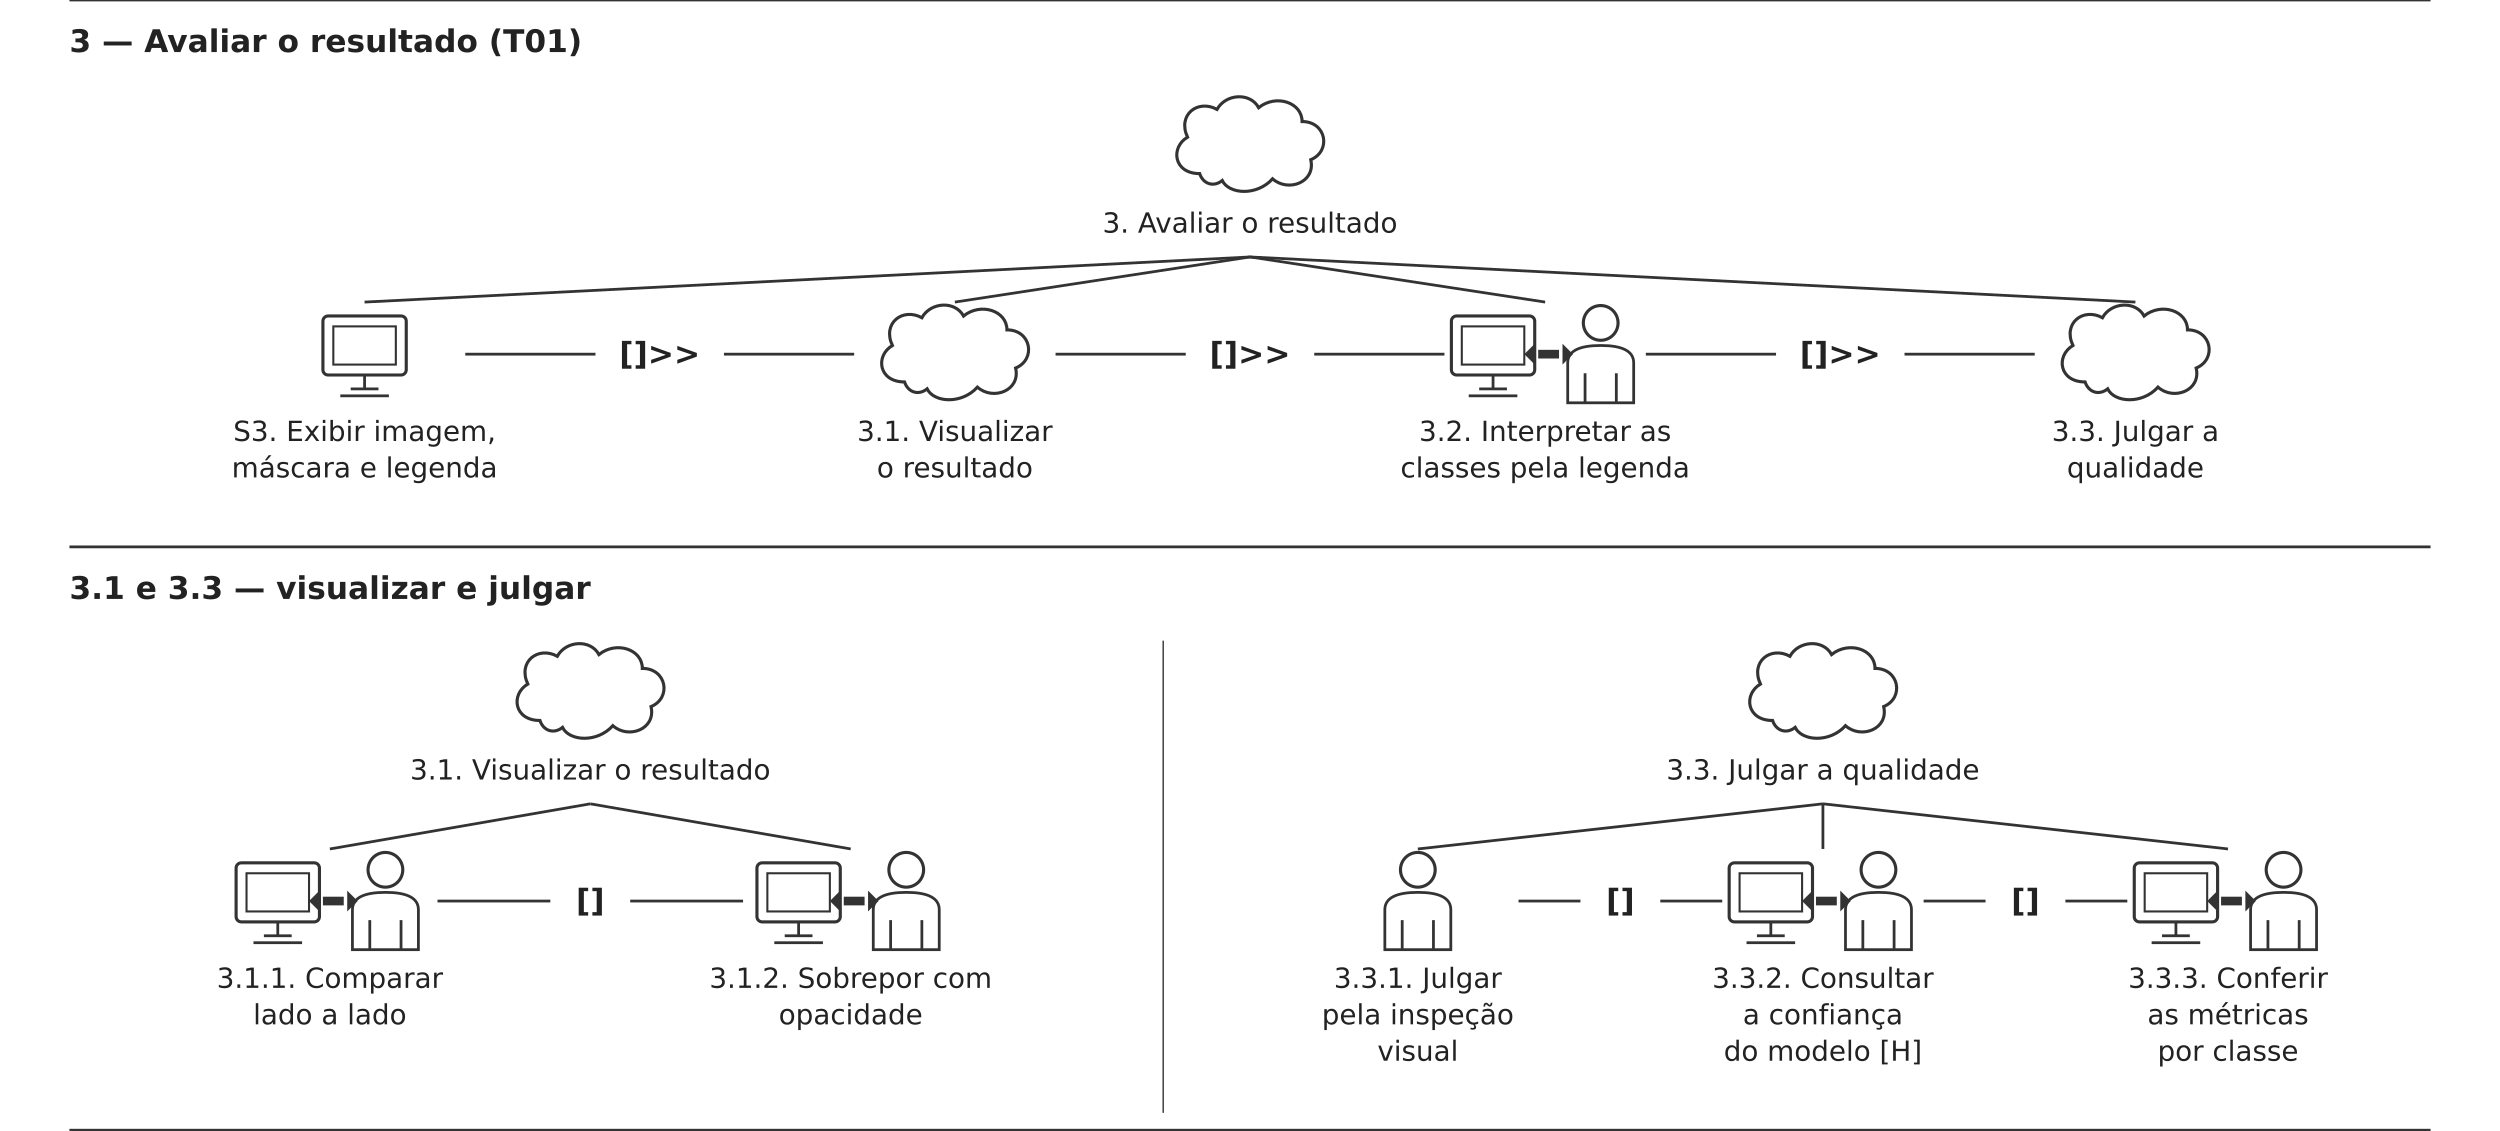
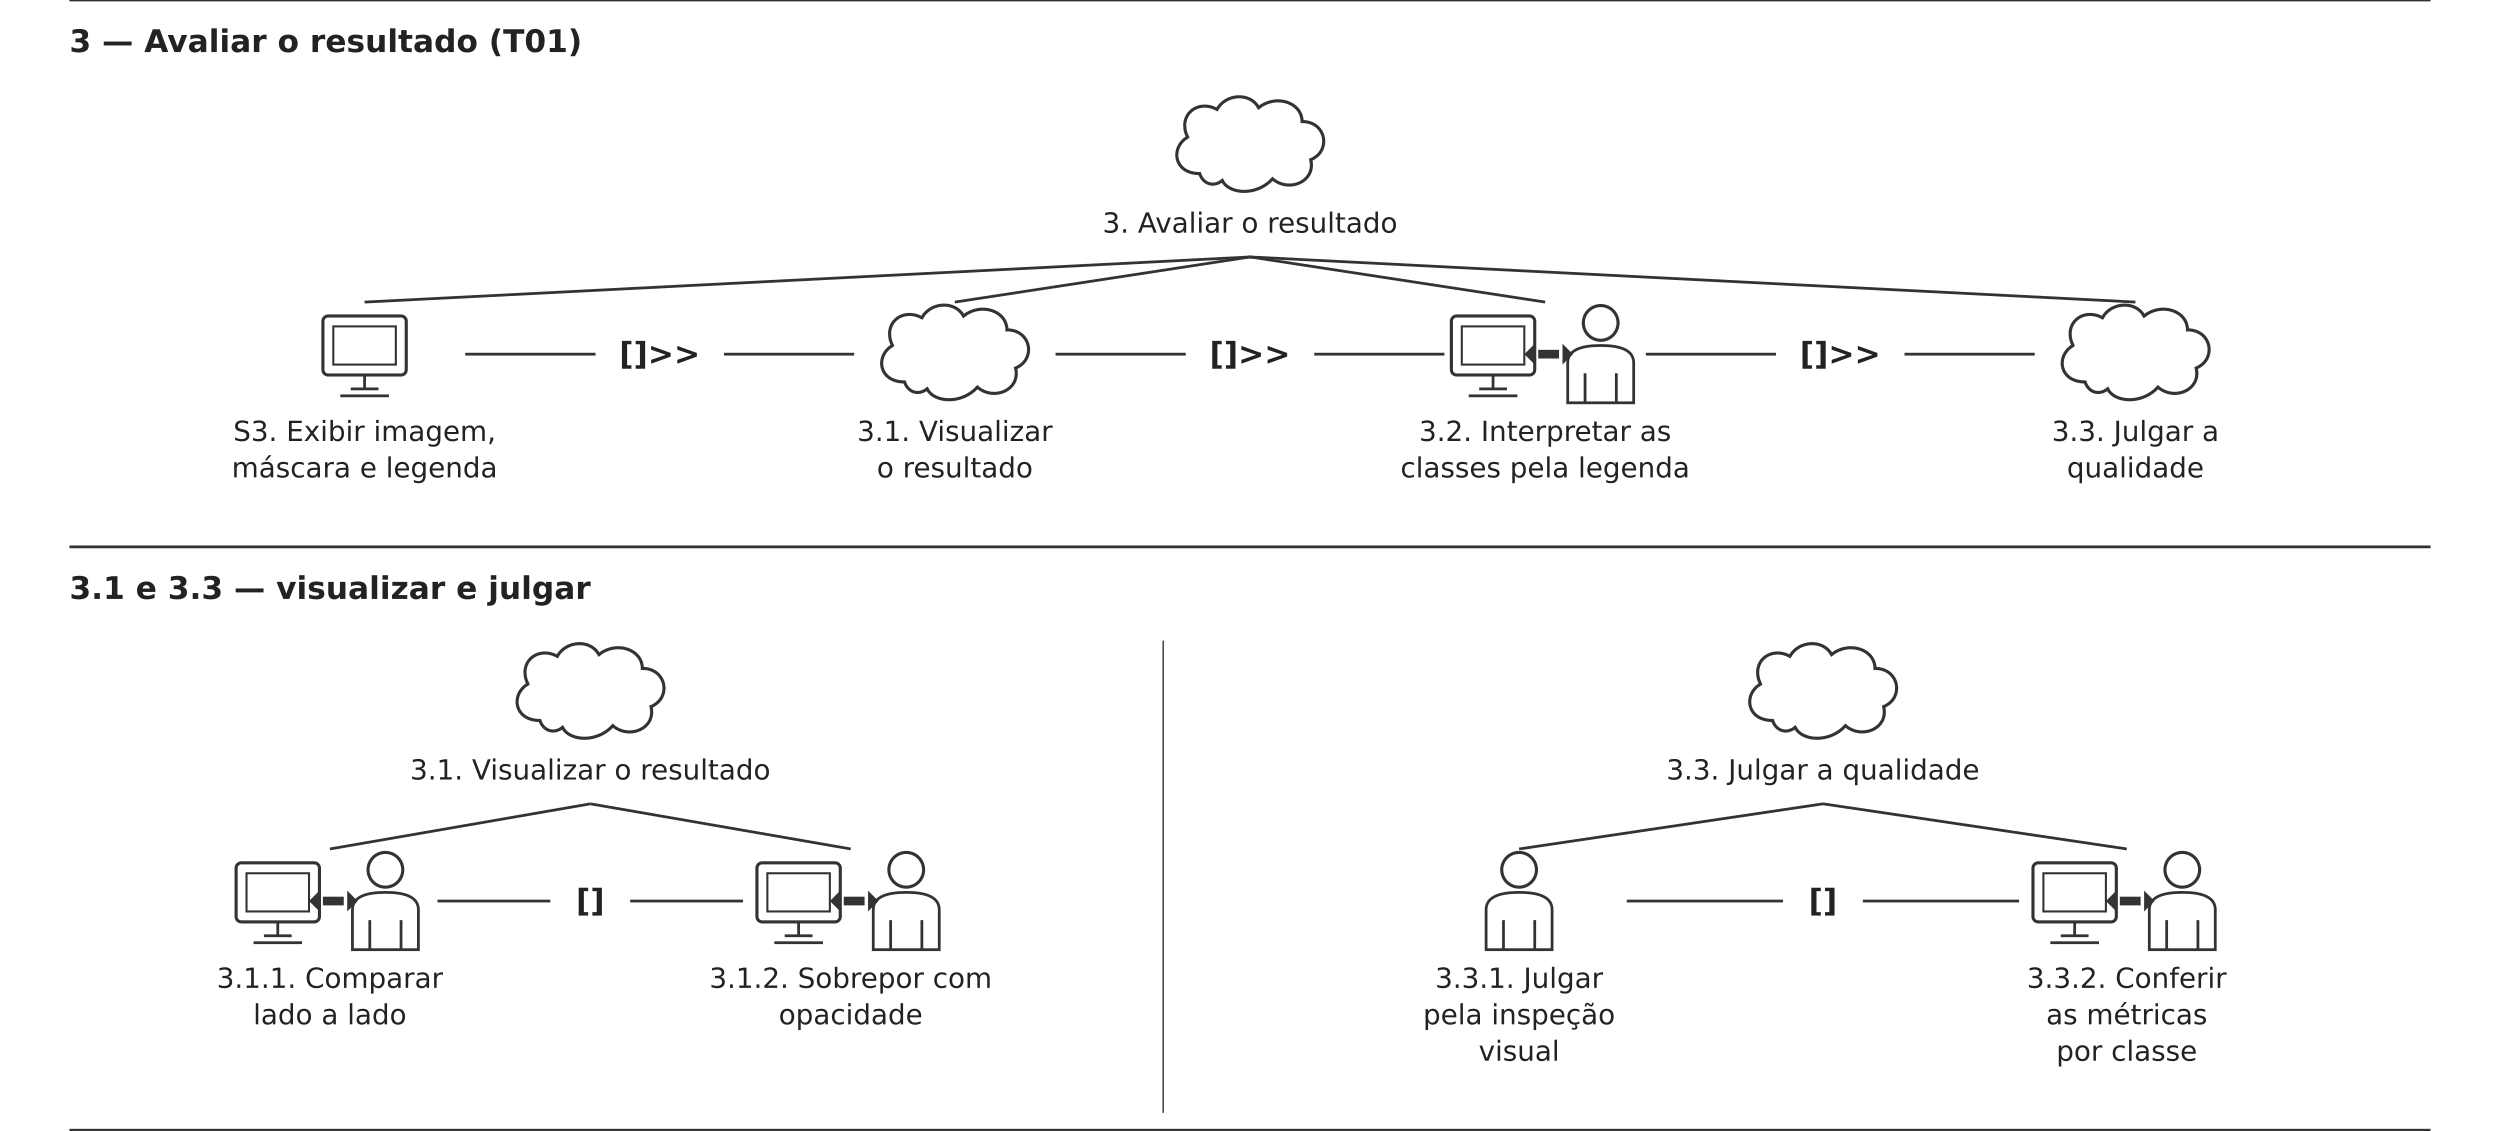
<svg xmlns="http://www.w3.org/2000/svg" width="1440" height="651" viewBox="0 2830 1440 651" role="img" aria-label="CTT T03 — detalhamento 3: avaliar o resultado (T01)">
  <defs>
    <marker id="arrow" viewBox="0 0 10 10" refX="8" refY="5" markerWidth="6" markerHeight="6" orient="auto">
      <path d="M0 0 L10 5 L0 10 Z" fill="#333" />
    </marker>
  </defs>
  <rect width="1440" height="4431" fill="white" />
  <g font-family="DejaVu Sans, Arial, sans-serif" fill="#222">
    <text x="40" y="40" text-anchor="start" font-size="25" font-weight="700">CTT — T03: Comparar o resultado de uma imagem entre configurações</text>
    <text x="40" y="73" text-anchor="start" font-size="16" font-weight="400">Tiago Fagundes dos Santos · 22.123.017-0 · P01, Rafael Pereira · C01 · Uso proposto [H]</text>
    <path d="M40 100 H1400" fill="none" stroke="#333" stroke-width="1.6" />
    <text x="40" y="130" text-anchor="start" font-size="18" font-weight="700">Motivação externa antes da sessão de uso [H]</text>
    <path transform="translate(674.0,154)" d="M17 46 C2 46 0 31 10 25 C4 12 16 3 27 9 C32 0 46 -1 51 8 C61 0 76 5 76 16 C90 16 93 33 81 38 C84 51 68 57 59 49 C50 59 34 58 30 50 C25 54 19 52 17 46 Z" fill="white" stroke="#333" stroke-width="1.8" />
    <text x="720.0" y="234" text-anchor="middle" font-size="16" font-weight="400">T03. Motivação e sessão de uso</text>
    <path d="M720.0 248 L460.0 274" fill="none" stroke="#333" stroke-width="1.6" />
    <path d="M720.0 248 L980.0 274" fill="none" stroke="#333" stroke-width="1.6" />
    <circle cx="460.0" cy="286" r="10" fill="white" stroke="#333" stroke-width="1.8" />
    <path d="M441.0 332 V309 Q441.0 299 460.0 299 Q479.0 299 479.0 309 V332 Z M451.0 315 V332 M469.0 315 V332" fill="none" stroke="#333" stroke-width="1.6" />
    <text x="460.0" y="354" text-anchor="middle" font-size="16" font-weight="400">M. Desconfiar de um resultado</text>
    <text x="460.0" y="375" text-anchor="middle" font-size="16" font-weight="400">e decidir comparar configurações</text>
    <path transform="translate(934.0,274)" d="M17 46 C2 46 0 31 10 25 C4 12 16 3 27 9 C32 0 46 -1 51 8 C61 0 76 5 76 16 C90 16 93 33 81 38 C84 51 68 57 59 49 C50 59 34 58 30 50 C25 54 19 52 17 46 Z" fill="white" stroke="#333" stroke-width="1.8" />
    <text x="980.0" y="354" text-anchor="middle" font-size="16" font-weight="400">R. Sessão de comparação</text>
    <path d="M522.0 304 H918.0" fill="none" stroke="#333" stroke-width="1.6" />
    <rect x="683.0" y="287" width="74" height="32" fill="white" />
    <text x="720.0" y="310" text-anchor="middle" font-size="18" font-weight="700">[]&gt;&gt;</text>
    <text x="40" y="411" text-anchor="start" font-size="14" font-weight="400">M é ação de Rafael fora da interface: no teste de campo, uma segmentação parece errada (ex.: a pista coberta por uma única cor, C01).</text>
    <text x="40" y="431" text-anchor="start" font-size="14" font-weight="400">M []&gt;&gt; R: a imagem e a dúvida passam para a sessão; R é detalhada nos painéis seguintes.</text>
    <path d="M40 469 H1400" fill="none" stroke="#333" stroke-width="1.6" />
    <text x="40" y="499" text-anchor="start" font-size="18" font-weight="700">R — sessão de comparação</text>
    <path transform="translate(674.0,523)" d="M17 46 C2 46 0 31 10 25 C4 12 16 3 27 9 C32 0 46 -1 51 8 C61 0 76 5 76 16 C90 16 93 33 81 38 C84 51 68 57 59 49 C50 59 34 58 30 50 C25 54 19 52 17 46 Z" fill="white" stroke="#333" stroke-width="1.8" />
    <text x="720.0" y="603" text-anchor="middle" font-size="16" font-weight="400">R. Sessão de comparação</text>
    <path d="M720.0 617 L320.0 643" fill="none" stroke="#333" stroke-width="1.6" />
    <path d="M720.0 617 L720.0 643" fill="none" stroke="#333" stroke-width="1.6" />
    <path d="M720.0 617 L1120.0 643" fill="none" stroke="#333" stroke-width="1.6" />
    <path transform="translate(274.0,643)" d="M17 46 C2 46 0 31 10 25 C4 12 16 3 27 9 C32 0 46 -1 51 8 C61 0 76 5 76 16 C90 16 93 33 81 38 C84 51 68 57 59 49 C50 59 34 58 30 50 C25 54 19 52 17 46 Z" fill="white" stroke="#333" stroke-width="1.8" />
    <text x="320.0" y="723" text-anchor="middle" font-size="16" font-weight="400">1. Preparar a</text>
    <text x="320.0" y="744" text-anchor="middle" font-size="16" font-weight="400">comparação</text>
    <path transform="translate(674.0,643)" d="M17 46 C2 46 0 31 10 25 C4 12 16 3 27 9 C32 0 46 -1 51 8 C61 0 76 5 76 16 C90 16 93 33 81 38 C84 51 68 57 59 49 C50 59 34 58 30 50 C25 54 19 52 17 46 Z" fill="white" stroke="#333" stroke-width="1.8" />
    <text x="720.0" y="723" text-anchor="middle" font-size="16" font-weight="400">V. Executar e avaliar</text>
    <text x="720.0" y="744" text-anchor="middle" font-size="16" font-weight="400">cada configuração</text>
    <path transform="translate(1074.0,643)" d="M17 46 C2 46 0 31 10 25 C4 12 16 3 27 9 C32 0 46 -1 51 8 C61 0 76 5 76 16 C90 16 93 33 81 38 C84 51 68 57 59 49 C50 59 34 58 30 50 C25 54 19 52 17 46 Z" fill="white" stroke="#333" stroke-width="1.8" />
    <text x="1120.0" y="723" text-anchor="middle" font-size="16" font-weight="400">4. Concluir a</text>
    <text x="1120.0" y="744" text-anchor="middle" font-size="16" font-weight="400">comparação</text>
    <path d="M378.0 673 H662.0" fill="none" stroke="#333" stroke-width="1.6" />
    <rect x="483.0" y="656" width="74" height="32" fill="white" />
    <text x="520.0" y="679" text-anchor="middle" font-size="18" font-weight="700">[]&gt;&gt;</text>
    <path d="M778.0 673 H1062.0" fill="none" stroke="#333" stroke-width="1.6" />
    <rect x="883.0" y="656" width="74" height="32" fill="white" />
    <text x="920.0" y="679" text-anchor="middle" font-size="18" font-weight="700">[]&gt;&gt;</text>
    <path d="M40 784 H1400" fill="none" stroke="#333" stroke-width="1.6" />
    <text x="40" y="814" text-anchor="start" font-size="18" font-weight="700">1 — Preparar a comparação</text>
    <path transform="translate(674.0,838)" d="M17 46 C2 46 0 31 10 25 C4 12 16 3 27 9 C32 0 46 -1 51 8 C61 0 76 5 76 16 C90 16 93 33 81 38 C84 51 68 57 59 49 C50 59 34 58 30 50 C25 54 19 52 17 46 Z" fill="white" stroke="#333" stroke-width="1.8" />
    <text x="720.0" y="918" text-anchor="middle" font-size="16" font-weight="400">1. Preparar a comparação</text>
    <path d="M720.0 932 L320.0 958" fill="none" stroke="#333" stroke-width="1.6" />
    <path d="M720.0 932 L720.0 958" fill="none" stroke="#333" stroke-width="1.6" />
    <path d="M720.0 932 L1120.0 958" fill="none" stroke="#333" stroke-width="1.6" />
    <rect x="266.0" y="966" width="48" height="34" rx="3" fill="white" stroke="#333" stroke-width="1.8" />
    <rect x="272.0" y="972" width="36" height="22" fill="none" stroke="#333" stroke-width="1.2" />
    <path d="M290.0 1000 V1008 M276.0 1012 H304.0 M282.0 1008 H298.0" fill="none" stroke="#333" stroke-width="1.6" />
    <circle cx="352.0" cy="970" r="10" fill="white" stroke="#333" stroke-width="1.8" />
    <path d="M333.0 1016 V993 Q333.0 983 352.0 983 Q371.0 983 371.0 993 V1016 Z M343.0 999 V1016 M361.0 999 V1016" fill="none" stroke="#333" stroke-width="1.6" />
    <path d="M316.0 988 H328.0" stroke="#333" stroke-width="5" fill="none" />
    <path d="M314.0 982 L308.0 988 L314.0 994 Z M330.0 982 L336.0 988 L330.0 994 Z" fill="#333" />
    <text x="320.0" y="1038" text-anchor="middle" font-size="16" font-weight="400">1.1. Selecionar a</text>
    <text x="320.0" y="1059" text-anchor="middle" font-size="16" font-weight="400">imagem de campo</text>
    <rect x="696.0" y="966" width="48" height="34" rx="3" fill="white" stroke="#333" stroke-width="1.8" />
    <rect x="702.0" y="972" width="36" height="22" fill="none" stroke="#333" stroke-width="1.2" />
    <path d="M720.0 1000 V1008 M706.0 1012 H734.0 M712.0 1008 H728.0" fill="none" stroke="#333" stroke-width="1.6" />
    <text x="720.0" y="1038" text-anchor="middle" font-size="16" font-weight="400">S1. Exibir as</text>
    <text x="720.0" y="1059" text-anchor="middle" font-size="16" font-weight="400">configurações</text>
    <text x="720.0" y="1080" text-anchor="middle" font-size="16" font-weight="400">disponíveis</text>
    <rect x="1066.0" y="966" width="48" height="34" rx="3" fill="white" stroke="#333" stroke-width="1.8" />
    <rect x="1072.0" y="972" width="36" height="22" fill="none" stroke="#333" stroke-width="1.2" />
    <path d="M1090.0 1000 V1008 M1076.0 1012 H1104.0 M1082.0 1008 H1098.0" fill="none" stroke="#333" stroke-width="1.6" />
    <circle cx="1152.0" cy="970" r="10" fill="white" stroke="#333" stroke-width="1.8" />
    <path d="M1133.0 1016 V993 Q1133.0 983 1152.0 983 Q1171.0 983 1171.0 993 V1016 Z M1143.0 999 V1016 M1161.0 999 V1016" fill="none" stroke="#333" stroke-width="1.6" />
    <path d="M1116.0 988 H1128.0" stroke="#333" stroke-width="5" fill="none" />
    <path d="M1114.0 982 L1108.0 988 L1114.0 994 Z M1130.0 982 L1136.0 988 L1130.0 994 Z" fill="#333" />
    <text x="1120.0" y="1038" text-anchor="middle" font-size="16" font-weight="400">1.2. Escolher as</text>
    <text x="1120.0" y="1059" text-anchor="middle" font-size="16" font-weight="400">configurações a comparar</text>
    <path d="M378.0 988 H662.0" fill="none" stroke="#333" stroke-width="1.6" />
    <rect x="483.0" y="971" width="74" height="32" fill="white" />
    <text x="520.0" y="994" text-anchor="middle" font-size="18" font-weight="700">[]&gt;&gt;</text>
    <path d="M778.0 988 H1062.0" fill="none" stroke="#333" stroke-width="1.6" />
    <rect x="883.0" y="971" width="74" height="32" fill="white" />
    <text x="920.0" y="994" text-anchor="middle" font-size="18" font-weight="700">[]&gt;&gt;</text>
    <path d="M40 1120 H1400" fill="none" stroke="#333" stroke-width="1.6" />
    <text x="40" y="1150" text-anchor="start" font-size="18" font-weight="700">V — repetir para cada configuração</text>
    <path transform="translate(674.0,1174)" d="M17 46 C2 46 0 31 10 25 C4 12 16 3 27 9 C32 0 46 -1 51 8 C61 0 76 5 76 16 C90 16 93 33 81 38 C84 51 68 57 59 49 C50 59 34 58 30 50 C25 54 19 52 17 46 Z" fill="white" stroke="#333" stroke-width="1.8" />
    <text x="720.0" y="1254" text-anchor="middle" font-size="16" font-weight="400">V. Executar e avaliar cada configuração</text>
    <path d="M720.0 1268 L460.0 1294" fill="none" stroke="#333" stroke-width="1.6" />
    <path d="M720.0 1268 L980.0 1294" fill="none" stroke="#333" stroke-width="1.6" />
    <path transform="translate(414.0,1294)" d="M17 46 C2 46 0 31 10 25 C4 12 16 3 27 9 C32 0 46 -1 51 8 C61 0 76 5 76 16 C90 16 93 33 81 38 C84 51 68 57 59 49 C50 59 34 58 30 50 C25 54 19 52 17 46 Z" fill="white" stroke="#333" stroke-width="1.8" />
    <text x="460.0" y="1374" text-anchor="middle" font-size="16" font-weight="400">C*. Executar e avaliar</text>
    <text x="460.0" y="1395" text-anchor="middle" font-size="16" font-weight="400">uma configuração</text>
    <circle cx="980.0" cy="1306" r="10" fill="white" stroke="#333" stroke-width="1.8" />
    <path d="M961.0 1352 V1329 Q961.0 1319 980.0 1319 Q999.0 1319 999.0 1329 V1352 Z M971.0 1335 V1352 M989.0 1335 V1352" fill="none" stroke="#333" stroke-width="1.6" />
    <text x="980.0" y="1374" text-anchor="middle" font-size="16" font-weight="400">F. Reconhecer que todas as</text>
    <text x="980.0" y="1395" text-anchor="middle" font-size="16" font-weight="400">configurações foram tratadas</text>
    <path d="M522.0 1324 H918.0" fill="none" stroke="#333" stroke-width="1.6" />
    <rect x="697.0" y="1307" width="46" height="32" fill="white" />
    <text x="720.0" y="1330" text-anchor="middle" font-size="18" font-weight="700">[&gt;</text>
    <text x="40" y="1431" text-anchor="start" font-size="14" font-weight="400">C* repete-se para cada configuração escolhida em 1.2. F desativa a repetição quando não resta configuração a tratar.</text>
    <path d="M40 1469 H1400" fill="none" stroke="#333" stroke-width="1.6" />
    <text x="40" y="1499" text-anchor="start" font-size="18" font-weight="700">C — uma configuração</text>
    <path transform="translate(674.0,1523)" d="M17 46 C2 46 0 31 10 25 C4 12 16 3 27 9 C32 0 46 -1 51 8 C61 0 76 5 76 16 C90 16 93 33 81 38 C84 51 68 57 59 49 C50 59 34 58 30 50 C25 54 19 52 17 46 Z" fill="white" stroke="#333" stroke-width="1.8" />
    <text x="720.0" y="1603" text-anchor="middle" font-size="16" font-weight="400">C. Executar e avaliar uma configuração</text>
    <path d="M720.0 1617 L460.0 1643" fill="none" stroke="#333" stroke-width="1.6" />
    <path d="M720.0 1617 L980.0 1643" fill="none" stroke="#333" stroke-width="1.6" />
    <path transform="translate(414.0,1643)" d="M17 46 C2 46 0 31 10 25 C4 12 16 3 27 9 C32 0 46 -1 51 8 C61 0 76 5 76 16 C90 16 93 33 81 38 C84 51 68 57 59 49 C50 59 34 58 30 50 C25 54 19 52 17 46 Z" fill="white" stroke="#333" stroke-width="1.8" />
    <text x="460.0" y="1723" text-anchor="middle" font-size="16" font-weight="400">2. Obter o resultado (T02)</text>
    <path transform="translate(934.0,1643)" d="M17 46 C2 46 0 31 10 25 C4 12 16 3 27 9 C32 0 46 -1 51 8 C61 0 76 5 76 16 C90 16 93 33 81 38 C84 51 68 57 59 49 C50 59 34 58 30 50 C25 54 19 52 17 46 Z" fill="white" stroke="#333" stroke-width="1.8" />
    <text x="980.0" y="1723" text-anchor="middle" font-size="16" font-weight="400">3. Avaliar o resultado (T01)</text>
    <path d="M522.0 1673 H918.0" fill="none" stroke="#333" stroke-width="1.6" />
    <rect x="683.0" y="1656" width="74" height="32" fill="white" />
    <text x="720.0" y="1679" text-anchor="middle" font-size="18" font-weight="700">[]&gt;&gt;</text>
    <text x="40" y="1759" text-anchor="start" font-size="14" font-weight="400">3 só é habilitada se 2 terminar com resultado pronto (2.3.1). Se a configuração for retirada em 2.3.2.2, C termina sem 3.</text>
    <path d="M40 1797 H1400" fill="none" stroke="#333" stroke-width="1.6" />
    <text x="40" y="1827" text-anchor="start" font-size="18" font-weight="700">2 — Obter o resultado de uma configuração (T02)</text>
    <path transform="translate(674.0,1851)" d="M17 46 C2 46 0 31 10 25 C4 12 16 3 27 9 C32 0 46 -1 51 8 C61 0 76 5 76 16 C90 16 93 33 81 38 C84 51 68 57 59 49 C50 59 34 58 30 50 C25 54 19 52 17 46 Z" fill="white" stroke="#333" stroke-width="1.8" />
    <text x="720.0" y="1931" text-anchor="middle" font-size="16" font-weight="400">2. Obter o resultado de uma configuração</text>
    <path d="M720.0 1945 L320.0 1971" fill="none" stroke="#333" stroke-width="1.6" />
    <path d="M720.0 1945 L720.0 1971" fill="none" stroke="#333" stroke-width="1.6" />
    <path d="M720.0 1945 L1120.0 1971" fill="none" stroke="#333" stroke-width="1.6" />
    <rect x="266.0" y="1979" width="48" height="34" rx="3" fill="white" stroke="#333" stroke-width="1.8" />
    <rect x="272.0" y="1985" width="36" height="22" fill="none" stroke="#333" stroke-width="1.2" />
    <path d="M290.0 2013 V2021 M276.0 2025 H304.0 M282.0 2021 H298.0" fill="none" stroke="#333" stroke-width="1.6" />
    <circle cx="352.0" cy="1983" r="10" fill="white" stroke="#333" stroke-width="1.8" />
    <path d="M333.0 2029 V2006 Q333.0 1996 352.0 1996 Q371.0 1996 371.0 2006 V2029 Z M343.0 2012 V2029 M361.0 2012 V2029" fill="none" stroke="#333" stroke-width="1.6" />
    <path d="M316.0 2001 H328.0" stroke="#333" stroke-width="5" fill="none" />
    <path d="M314.0 1995 L308.0 2001 L314.0 2007 Z M330.0 1995 L336.0 2001 L330.0 2007 Z" fill="#333" />
    <text x="320.0" y="2051" text-anchor="middle" font-size="16" font-weight="400">2.1. Iniciar a segmentação</text>
    <text x="320.0" y="2072" text-anchor="middle" font-size="16" font-weight="400">com a configuração</text>
    <path transform="translate(674.0,1971)" d="M17 46 C2 46 0 31 10 25 C4 12 16 3 27 9 C32 0 46 -1 51 8 C61 0 76 5 76 16 C90 16 93 33 81 38 C84 51 68 57 59 49 C50 59 34 58 30 50 C25 54 19 52 17 46 Z" fill="white" stroke="#333" stroke-width="1.8" />
    <text x="720.0" y="2051" text-anchor="middle" font-size="16" font-weight="400">P. Processamento</text>
    <path transform="translate(1074.0,1971)" d="M17 46 C2 46 0 31 10 25 C4 12 16 3 27 9 C32 0 46 -1 51 8 C61 0 76 5 76 16 C90 16 93 33 81 38 C84 51 68 57 59 49 C50 59 34 58 30 50 C25 54 19 52 17 46 Z" fill="white" stroke="#333" stroke-width="1.8" />
    <text x="1120.0" y="2051" text-anchor="middle" font-size="16" font-weight="400">2.3. Conferir o desfecho</text>
    <text x="1120.0" y="2072" text-anchor="middle" font-size="16" font-weight="400">da execução</text>
    <path d="M378.0 2001 H662.0" fill="none" stroke="#333" stroke-width="1.6" />
    <rect x="483.0" y="1984" width="74" height="32" fill="white" />
    <text x="520.0" y="2007" text-anchor="middle" font-size="18" font-weight="700">[]&gt;&gt;</text>
    <path d="M778.0 2001 H1062.0" fill="none" stroke="#333" stroke-width="1.6" />
    <rect x="883.0" y="1984" width="74" height="32" fill="white" />
    <text x="920.0" y="2007" text-anchor="middle" font-size="18" font-weight="700">[]&gt;&gt;</text>
    <path d="M40 2112 H1400" fill="none" stroke="#333" stroke-width="1.6" />
    <text x="40" y="2142" text-anchor="start" font-size="18" font-weight="700">P e 2.3 — processamento e desfecho</text>
    <path transform="translate(314.0,2166)" d="M17 46 C2 46 0 31 10 25 C4 12 16 3 27 9 C32 0 46 -1 51 8 C61 0 76 5 76 16 C90 16 93 33 81 38 C84 51 68 57 59 49 C50 59 34 58 30 50 C25 54 19 52 17 46 Z" fill="white" stroke="#333" stroke-width="1.8" />
    <text x="360.0" y="2246" text-anchor="middle" font-size="16" font-weight="400">P. Processamento</text>
    <path d="M360.0 2260 L200.0 2286" fill="none" stroke="#333" stroke-width="1.6" />
    <path d="M360.0 2260 L520.0 2286" fill="none" stroke="#333" stroke-width="1.6" />
    <rect x="176.0" y="2294" width="48" height="34" rx="3" fill="white" stroke="#333" stroke-width="1.8" />
    <rect x="182.0" y="2300" width="36" height="22" fill="none" stroke="#333" stroke-width="1.2" />
    <path d="M200.0 2328 V2336 M186.0 2340 H214.0 M192.0 2336 H208.0" fill="none" stroke="#333" stroke-width="1.6" />
    <text x="200.0" y="2366" text-anchor="middle" font-size="16" font-weight="400">S2. Processar</text>
    <text x="200.0" y="2387" text-anchor="middle" font-size="16" font-weight="400">a imagem</text>
    <rect x="466.0" y="2294" width="48" height="34" rx="3" fill="white" stroke="#333" stroke-width="1.8" />
    <rect x="472.0" y="2300" width="36" height="22" fill="none" stroke="#333" stroke-width="1.2" />
    <path d="M490.0 2328 V2336 M476.0 2340 H504.0 M482.0 2336 H498.0" fill="none" stroke="#333" stroke-width="1.6" />
    <circle cx="552.0" cy="2298" r="10" fill="white" stroke="#333" stroke-width="1.8" />
    <path d="M533.0 2344 V2321 Q533.0 2311 552.0 2311 Q571.0 2311 571.0 2321 V2344 Z M543.0 2327 V2344 M561.0 2327 V2344" fill="none" stroke="#333" stroke-width="1.6" />
    <path d="M516.0 2316 H528.0" stroke="#333" stroke-width="5" fill="none" />
    <path d="M514.0 2310 L508.0 2316 L514.0 2322 Z M530.0 2310 L536.0 2316 L530.0 2322 Z" fill="#333" />
    <text x="520.0" y="2366" text-anchor="middle" font-size="16" font-weight="400">2.2. Acompanhar</text>
    <text x="520.0" y="2387" text-anchor="middle" font-size="16" font-weight="400">o estado</text>
    <path d="M262.0 2316 H458.0" fill="none" stroke="#333" stroke-width="1.6" />
    <rect x="323.0" y="2299" width="74" height="32" fill="white" />
    <text x="360.0" y="2322" text-anchor="middle" font-size="18" font-weight="700">|[]|</text>
    <text x="40" y="2423" text-anchor="start" font-size="14" font-weight="400">S2 informa o estado a 2.2: processando,</text>
    <text x="40" y="2443" text-anchor="start" font-size="14" font-weight="400">concluído ou falhou.</text>
    <path transform="translate(1034.0,2166)" d="M17 46 C2 46 0 31 10 25 C4 12 16 3 27 9 C32 0 46 -1 51 8 C61 0 76 5 76 16 C90 16 93 33 81 38 C84 51 68 57 59 49 C50 59 34 58 30 50 C25 54 19 52 17 46 Z" fill="white" stroke="#333" stroke-width="1.8" />
    <text x="1080.0" y="2246" text-anchor="middle" font-size="16" font-weight="400">2.3. Conferir o desfecho</text>
    <path d="M1080.0 2260 L920.0 2286" fill="none" stroke="#333" stroke-width="1.6" />
    <path d="M1080.0 2260 L1240.0 2286" fill="none" stroke="#333" stroke-width="1.6" />
    <circle cx="920.0" cy="2298" r="10" fill="white" stroke="#333" stroke-width="1.8" />
    <path d="M901.0 2344 V2321 Q901.0 2311 920.0 2311 Q939.0 2311 939.0 2321 V2344 Z M911.0 2327 V2344 M929.0 2327 V2344" fill="none" stroke="#333" stroke-width="1.6" />
    <text x="920.0" y="2366" text-anchor="middle" font-size="16" font-weight="400">2.3.1. Reconhecer o</text>
    <text x="920.0" y="2387" text-anchor="middle" font-size="16" font-weight="400">resultado pronto</text>
    <path transform="translate(1194.0,2286)" d="M17 46 C2 46 0 31 10 25 C4 12 16 3 27 9 C32 0 46 -1 51 8 C61 0 76 5 76 16 C90 16 93 33 81 38 C84 51 68 57 59 49 C50 59 34 58 30 50 C25 54 19 52 17 46 Z" fill="white" stroke="#333" stroke-width="1.8" />
    <text x="1240.0" y="2366" text-anchor="middle" font-size="16" font-weight="400">2.3.2. Tratar a</text>
    <text x="1240.0" y="2387" text-anchor="middle" font-size="16" font-weight="400">falha da execução</text>
    <path d="M982.0 2316 H1178.0" fill="none" stroke="#333" stroke-width="1.6" />
    <rect x="1057.0" y="2299" width="46" height="32" fill="white" />
    <text x="1080.0" y="2322" text-anchor="middle" font-size="18" font-weight="700">[]</text>
    <path d="M720 2166 V2471" fill="none" stroke="#333" stroke-width="0.8" />
    <path d="M40 2481 H1400" fill="none" stroke="#333" stroke-width="1.6" />
    <text x="40" y="2511" text-anchor="start" font-size="18" font-weight="700">2.3.2 — tratar a falha da execução</text>
    <path transform="translate(674.0,2535)" d="M17 46 C2 46 0 31 10 25 C4 12 16 3 27 9 C32 0 46 -1 51 8 C61 0 76 5 76 16 C90 16 93 33 81 38 C84 51 68 57 59 49 C50 59 34 58 30 50 C25 54 19 52 17 46 Z" fill="white" stroke="#333" stroke-width="1.8" />
    <text x="720.0" y="2615" text-anchor="middle" font-size="16" font-weight="400">2.3.2. Tratar a falha da execução</text>
    <path d="M720.0 2629 L460.0 2655" fill="none" stroke="#333" stroke-width="1.6" />
    <path d="M720.0 2629 L980.0 2655" fill="none" stroke="#333" stroke-width="1.6" />
    <rect x="406.0" y="2663" width="48" height="34" rx="3" fill="white" stroke="#333" stroke-width="1.8" />
    <rect x="412.0" y="2669" width="36" height="22" fill="none" stroke="#333" stroke-width="1.2" />
    <path d="M430.0 2697 V2705 M416.0 2709 H444.0 M422.0 2705 H438.0" fill="none" stroke="#333" stroke-width="1.6" />
    <circle cx="492.0" cy="2667" r="10" fill="white" stroke="#333" stroke-width="1.8" />
    <path d="M473.0 2713 V2690 Q473.0 2680 492.0 2680 Q511.0 2680 511.0 2690 V2713 Z M483.0 2696 V2713 M501.0 2696 V2713" fill="none" stroke="#333" stroke-width="1.6" />
    <path d="M456.0 2685 H468.0" stroke="#333" stroke-width="5" fill="none" />
    <path d="M454.0 2679 L448.0 2685 L454.0 2691 Z M470.0 2679 L476.0 2685 L470.0 2691 Z" fill="#333" />
    <text x="460.0" y="2735" text-anchor="middle" font-size="16" font-weight="400">2.3.2.1. Ler a causa da falha</text>
    <circle cx="980.0" cy="2667" r="10" fill="white" stroke="#333" stroke-width="1.8" />
    <path d="M961.0 2713 V2690 Q961.0 2680 980.0 2680 Q999.0 2680 999.0 2690 V2713 Z M971.0 2696 V2713 M989.0 2696 V2713" fill="none" stroke="#333" stroke-width="1.6" />
    <text x="980.0" y="2735" text-anchor="middle" font-size="16" font-weight="400">2.3.2.2. Decidir repetir ou</text>
    <text x="980.0" y="2756" text-anchor="middle" font-size="16" font-weight="400">retirar a configuração</text>
    <path d="M522.0 2685 H918.0" fill="none" stroke="#333" stroke-width="1.6" />
    <rect x="683.0" y="2668" width="74" height="32" fill="white" />
    <text x="720.0" y="2691" text-anchor="middle" font-size="18" font-weight="700">[]&gt;&gt;</text>
    <text x="40" y="2792" text-anchor="start" font-size="14" font-weight="400">Repetir volta a 2.1 com a mesma configuração; retirar encerra C para essa configuração sem avaliação.</text>
    <path d="M40 2830 H1400" fill="none" stroke="#333" stroke-width="1.6" />
    <text x="40" y="2860" text-anchor="start" font-size="18" font-weight="700">3 — Avaliar o resultado (T01)</text>
    <path transform="translate(674.0,2884)" d="M17 46 C2 46 0 31 10 25 C4 12 16 3 27 9 C32 0 46 -1 51 8 C61 0 76 5 76 16 C90 16 93 33 81 38 C84 51 68 57 59 49 C50 59 34 58 30 50 C25 54 19 52 17 46 Z" fill="white" stroke="#333" stroke-width="1.8" />
    <text x="720.0" y="2964" text-anchor="middle" font-size="16" font-weight="400">3. Avaliar o resultado</text>
    <path d="M720.0 2978 L210.0 3004" fill="none" stroke="#333" stroke-width="1.6" />
    <path d="M720.0 2978 L550.0 3004" fill="none" stroke="#333" stroke-width="1.6" />
    <path d="M720.0 2978 L890.0 3004" fill="none" stroke="#333" stroke-width="1.6" />
    <path d="M720.0 2978 L1230.0 3004" fill="none" stroke="#333" stroke-width="1.6" />
    <rect x="186.0" y="3012" width="48" height="34" rx="3" fill="white" stroke="#333" stroke-width="1.8" />
    <rect x="192.0" y="3018" width="36" height="22" fill="none" stroke="#333" stroke-width="1.2" />
    <path d="M210.0 3046 V3054 M196.0 3058 H224.0 M202.0 3054 H218.0" fill="none" stroke="#333" stroke-width="1.6" />
    <text x="210.0" y="3084" text-anchor="middle" font-size="16" font-weight="400">S3. Exibir imagem,</text>
    <text x="210.0" y="3105" text-anchor="middle" font-size="16" font-weight="400">máscara e legenda</text>
    <path transform="translate(504.0,3004)" d="M17 46 C2 46 0 31 10 25 C4 12 16 3 27 9 C32 0 46 -1 51 8 C61 0 76 5 76 16 C90 16 93 33 81 38 C84 51 68 57 59 49 C50 59 34 58 30 50 C25 54 19 52 17 46 Z" fill="white" stroke="#333" stroke-width="1.8" />
    <text x="550.0" y="3084" text-anchor="middle" font-size="16" font-weight="400">3.1. Visualizar</text>
    <text x="550.0" y="3105" text-anchor="middle" font-size="16" font-weight="400">o resultado</text>
    <rect x="836.0" y="3012" width="48" height="34" rx="3" fill="white" stroke="#333" stroke-width="1.8" />
    <rect x="842.0" y="3018" width="36" height="22" fill="none" stroke="#333" stroke-width="1.2" />
    <path d="M860.0 3046 V3054 M846.0 3058 H874.0 M852.0 3054 H868.0" fill="none" stroke="#333" stroke-width="1.6" />
    <circle cx="922.0" cy="3016" r="10" fill="white" stroke="#333" stroke-width="1.8" />
    <path d="M903.0 3062 V3039 Q903.0 3029 922.0 3029 Q941.0 3029 941.0 3039 V3062 Z M913.0 3045 V3062 M931.0 3045 V3062" fill="none" stroke="#333" stroke-width="1.6" />
    <path d="M886.0 3034 H898.0" stroke="#333" stroke-width="5" fill="none" />
    <path d="M884.0 3028 L878.0 3034 L884.0 3040 Z M900.0 3028 L906.0 3034 L900.0 3040 Z" fill="#333" />
    <text x="890.0" y="3084" text-anchor="middle" font-size="16" font-weight="400">3.2. Interpretar as</text>
    <text x="890.0" y="3105" text-anchor="middle" font-size="16" font-weight="400">classes pela legenda</text>
    <path transform="translate(1184.0,3004)" d="M17 46 C2 46 0 31 10 25 C4 12 16 3 27 9 C32 0 46 -1 51 8 C61 0 76 5 76 16 C90 16 93 33 81 38 C84 51 68 57 59 49 C50 59 34 58 30 50 C25 54 19 52 17 46 Z" fill="white" stroke="#333" stroke-width="1.8" />
    <text x="1230.0" y="3084" text-anchor="middle" font-size="16" font-weight="400">3.3. Julgar a</text>
    <text x="1230.0" y="3105" text-anchor="middle" font-size="16" font-weight="400">qualidade</text>
    <path d="M268.0 3034 H492.0" fill="none" stroke="#333" stroke-width="1.6" />
    <rect x="343.0" y="3017" width="74" height="32" fill="white" />
    <text x="380.0" y="3040" text-anchor="middle" font-size="18" font-weight="700">[]&gt;&gt;</text>
    <path d="M608.0 3034 H832.0" fill="none" stroke="#333" stroke-width="1.6" />
    <rect x="683.0" y="3017" width="74" height="32" fill="white" />
    <text x="720.0" y="3040" text-anchor="middle" font-size="18" font-weight="700">[]&gt;&gt;</text>
    <path d="M948.0 3034 H1172.0" fill="none" stroke="#333" stroke-width="1.6" />
    <rect x="1023.0" y="3017" width="74" height="32" fill="white" />
    <text x="1060.0" y="3040" text-anchor="middle" font-size="18" font-weight="700">[]&gt;&gt;</text>
    <path d="M40 3145 H1400" fill="none" stroke="#333" stroke-width="1.6" />
    <text x="40" y="3175" text-anchor="start" font-size="18" font-weight="700">3.1 e 3.3 — visualizar e julgar</text>
    <path transform="translate(294.0,3199)" d="M17 46 C2 46 0 31 10 25 C4 12 16 3 27 9 C32 0 46 -1 51 8 C61 0 76 5 76 16 C90 16 93 33 81 38 C84 51 68 57 59 49 C50 59 34 58 30 50 C25 54 19 52 17 46 Z" fill="white" stroke="#333" stroke-width="1.8" />
    <text x="340.0" y="3279" text-anchor="middle" font-size="16" font-weight="400">3.1. Visualizar o resultado</text>
    <path d="M340.0 3293 L190.0 3319" fill="none" stroke="#333" stroke-width="1.6" />
    <path d="M340.0 3293 L490.0 3319" fill="none" stroke="#333" stroke-width="1.6" />
    <rect x="136.0" y="3327" width="48" height="34" rx="3" fill="white" stroke="#333" stroke-width="1.8" />
    <rect x="142.0" y="3333" width="36" height="22" fill="none" stroke="#333" stroke-width="1.2" />
    <path d="M160.0 3361 V3369 M146.0 3373 H174.0 M152.0 3369 H168.0" fill="none" stroke="#333" stroke-width="1.6" />
    <circle cx="222.0" cy="3331" r="10" fill="white" stroke="#333" stroke-width="1.8" />
    <path d="M203.0 3377 V3354 Q203.0 3344 222.0 3344 Q241.0 3344 241.0 3354 V3377 Z M213.0 3360 V3377 M231.0 3360 V3377" fill="none" stroke="#333" stroke-width="1.6" />
    <path d="M186.0 3349 H198.0" stroke="#333" stroke-width="5" fill="none" />
    <path d="M184.0 3343 L178.0 3349 L184.0 3355 Z M200.0 3343 L206.0 3349 L200.0 3355 Z" fill="#333" />
    <text x="190.0" y="3399" text-anchor="middle" font-size="16" font-weight="400">3.1.1. Comparar</text>
    <text x="190.0" y="3420" text-anchor="middle" font-size="16" font-weight="400">lado a lado</text>
    <rect x="436.0" y="3327" width="48" height="34" rx="3" fill="white" stroke="#333" stroke-width="1.8" />
    <rect x="442.0" y="3333" width="36" height="22" fill="none" stroke="#333" stroke-width="1.2" />
    <path d="M460.0 3361 V3369 M446.0 3373 H474.0 M452.0 3369 H468.0" fill="none" stroke="#333" stroke-width="1.6" />
    <circle cx="522.0" cy="3331" r="10" fill="white" stroke="#333" stroke-width="1.8" />
    <path d="M503.0 3377 V3354 Q503.0 3344 522.0 3344 Q541.0 3344 541.0 3354 V3377 Z M513.0 3360 V3377 M531.0 3360 V3377" fill="none" stroke="#333" stroke-width="1.6" />
    <path d="M486.0 3349 H498.0" stroke="#333" stroke-width="5" fill="none" />
    <path d="M484.0 3343 L478.0 3349 L484.0 3355 Z M500.0 3343 L506.0 3349 L500.0 3355 Z" fill="#333" />
    <text x="490.0" y="3399" text-anchor="middle" font-size="16" font-weight="400">3.1.2. Sobrepor com</text>
    <text x="490.0" y="3420" text-anchor="middle" font-size="16" font-weight="400">opacidade</text>
    <path d="M252.0 3349 H428.0" fill="none" stroke="#333" stroke-width="1.6" />
    <rect x="317.0" y="3332" width="46" height="32" fill="white" />
    <text x="340.0" y="3355" text-anchor="middle" font-size="18" font-weight="700">[]</text>
    <path transform="translate(1004.0,3199)" d="M17 46 C2 46 0 31 10 25 C4 12 16 3 27 9 C32 0 46 -1 51 8 C61 0 76 5 76 16 C90 16 93 33 81 38 C84 51 68 57 59 49 C50 59 34 58 30 50 C25 54 19 52 17 46 Z" fill="white" stroke="#333" stroke-width="1.8" />
    <text x="1050.0" y="3279" text-anchor="middle" font-size="16" font-weight="400">3.3. Julgar a qualidade</text>
-     <path d="M1050.0 3293 L816.667 3319" fill="none" stroke="#333" stroke-width="1.6" />
-     <path d="M1050.0 3293 L1050.0 3319" fill="none" stroke="#333" stroke-width="1.6" />
-     <path d="M1050.0 3293 L1283.333 3319" fill="none" stroke="#333" stroke-width="1.6" />
-     <circle cx="816.667" cy="3331" r="10" fill="white" stroke="#333" stroke-width="1.8" />
-     <path d="M797.667 3377 V3354 Q797.667 3344 816.667 3344 Q835.667 3344 835.667 3354 V3377 Z M807.667 3360 V3377 M825.667 3360 V3377" fill="none" stroke="#333" stroke-width="1.6" />
-     <text x="816.667" y="3399" text-anchor="middle" font-size="16" font-weight="400">3.3.1. Julgar</text>
-     <text x="816.667" y="3420" text-anchor="middle" font-size="16" font-weight="400">pela inspeção</text>
-     <text x="816.667" y="3441" text-anchor="middle" font-size="16" font-weight="400">visual</text>
-     <rect x="996.0" y="3327" width="48" height="34" rx="3" fill="white" stroke="#333" stroke-width="1.8" />
-     <rect x="1002.0" y="3333" width="36" height="22" fill="none" stroke="#333" stroke-width="1.2" />
-     <path d="M1020.0 3361 V3369 M1006.0 3373 H1034.0 M1012.0 3369 H1028.0" fill="none" stroke="#333" stroke-width="1.6" />
-     <circle cx="1082.0" cy="3331" r="10" fill="white" stroke="#333" stroke-width="1.8" />
-     <path d="M1063.0 3377 V3354 Q1063.0 3344 1082.0 3344 Q1101.0 3344 1101.0 3354 V3377 Z M1073.0 3360 V3377 M1091.0 3360 V3377" fill="none" stroke="#333" stroke-width="1.6" />
-     <path d="M1046.0 3349 H1058.0" stroke="#333" stroke-width="5" fill="none" />
-     <path d="M1044.0 3343 L1038.0 3349 L1044.0 3355 Z M1060.0 3343 L1066.0 3349 L1060.0 3355 Z" fill="#333" />
-     <text x="1050.0" y="3399" text-anchor="middle" font-size="16" font-weight="400">3.3.2. Consultar</text>
-     <text x="1050.0" y="3420" text-anchor="middle" font-size="16" font-weight="400">a confiança</text>
-     <text x="1050.0" y="3441" text-anchor="middle" font-size="16" font-weight="400">do modelo [H]</text>
-     <rect x="1229.333" y="3327" width="48" height="34" rx="3" fill="white" stroke="#333" stroke-width="1.8" />
-     <rect x="1235.333" y="3333" width="36" height="22" fill="none" stroke="#333" stroke-width="1.2" />
-     <path d="M1253.333 3361 V3369 M1239.333 3373 H1267.333 M1245.333 3369 H1261.333" fill="none" stroke="#333" stroke-width="1.6" />
-     <circle cx="1315.333" cy="3331" r="10" fill="white" stroke="#333" stroke-width="1.8" />
-     <path d="M1296.333 3377 V3354 Q1296.333 3344 1315.333 3344 Q1334.333 3344 1334.333 3354 V3377 Z M1306.333 3360 V3377 M1324.333 3360 V3377" fill="none" stroke="#333" stroke-width="1.6" />
-     <path d="M1279.333 3349 H1291.333" stroke="#333" stroke-width="5" fill="none" />
-     <path d="M1277.333 3343 L1271.333 3349 L1277.333 3355 Z M1293.333 3343 L1299.333 3349 L1293.333 3355 Z" fill="#333" />
-     <text x="1283.333" y="3399" text-anchor="middle" font-size="16" font-weight="400">3.3.3. Conferir</text>
-     <text x="1283.333" y="3420" text-anchor="middle" font-size="16" font-weight="400">as métricas</text>
-     <text x="1283.333" y="3441" text-anchor="middle" font-size="16" font-weight="400">por classe</text>
-     <path d="M874.667 3349 H992.0" fill="none" stroke="#333" stroke-width="1.6" />
-     <rect x="910.333" y="3332" width="46" height="32" fill="white" />
-     <text x="933.333" y="3355" text-anchor="middle" font-size="18" font-weight="700">[]</text>
-     <path d="M1108.0 3349 H1225.333" fill="none" stroke="#333" stroke-width="1.6" />
-     <rect x="1143.667" y="3332" width="46" height="32" fill="white" />
-     <text x="1166.667" y="3355" text-anchor="middle" font-size="18" font-weight="700">[]</text>
+     <path d="M1050.0 3293 L875.0 3319" fill="none" stroke="#333" stroke-width="1.6" />
+     <path d="M1050.0 3293 L1225.0 3319" fill="none" stroke="#333" stroke-width="1.6" />
+     <circle cx="875.0" cy="3331" r="10" fill="white" stroke="#333" stroke-width="1.8" />
+     <path d="M856.0 3377 V3354 Q856.0 3344 875.0 3344 Q894.0 3344 894.0 3354 V3377 Z M866.0 3360 V3377 M884.0 3360 V3377" fill="none" stroke="#333" stroke-width="1.6" />
+     <text x="875.0" y="3399" text-anchor="middle" font-size="16" font-weight="400">3.3.1. Julgar</text>
+     <text x="875.0" y="3420" text-anchor="middle" font-size="16" font-weight="400">pela inspeção</text>
+     <text x="875.0" y="3441" text-anchor="middle" font-size="16" font-weight="400">visual</text>
+     <rect x="1171.0" y="3327" width="48" height="34" rx="3" fill="white" stroke="#333" stroke-width="1.8" />
+     <rect x="1177.0" y="3333" width="36" height="22" fill="none" stroke="#333" stroke-width="1.2" />
+     <path d="M1195.0 3361 V3369 M1181.0 3373 H1209.0 M1187.0 3369 H1203.0" fill="none" stroke="#333" stroke-width="1.6" />
+     <circle cx="1257.0" cy="3331" r="10" fill="white" stroke="#333" stroke-width="1.8" />
+     <path d="M1238.0 3377 V3354 Q1238.0 3344 1257.0 3344 Q1276.0 3344 1276.0 3354 V3377 Z M1248.0 3360 V3377 M1266.0 3360 V3377" fill="none" stroke="#333" stroke-width="1.6" />
+     <path d="M1221.0 3349 H1233.0" stroke="#333" stroke-width="5" fill="none" />
+     <path d="M1219.0 3343 L1213.0 3349 L1219.0 3355 Z M1235.0 3343 L1241.0 3349 L1235.0 3355 Z" fill="#333" />
+     <text x="1225.0" y="3399" text-anchor="middle" font-size="16" font-weight="400">3.3.2. Conferir</text>
+     <text x="1225.0" y="3420" text-anchor="middle" font-size="16" font-weight="400">as métricas</text>
+     <text x="1225.0" y="3441" text-anchor="middle" font-size="16" font-weight="400">por classe</text>
+     <path d="M937.0 3349 H1163.0" fill="none" stroke="#333" stroke-width="1.6" />
+     <rect x="1027.0" y="3332" width="46" height="32" fill="white" />
+     <text x="1050.0" y="3355" text-anchor="middle" font-size="18" font-weight="700">[]</text>
    <path d="M670 3199 V3471" fill="none" stroke="#333" stroke-width="0.8" />
    <path d="M40 3481 H1400" fill="none" stroke="#333" stroke-width="1.6" />
    <text x="40" y="3511" text-anchor="start" font-size="18" font-weight="700">4 — Concluir a comparação</text>
    <path transform="translate(674.0,3535)" d="M17 46 C2 46 0 31 10 25 C4 12 16 3 27 9 C32 0 46 -1 51 8 C61 0 76 5 76 16 C90 16 93 33 81 38 C84 51 68 57 59 49 C50 59 34 58 30 50 C25 54 19 52 17 46 Z" fill="white" stroke="#333" stroke-width="1.8" />
    <text x="720.0" y="3615" text-anchor="middle" font-size="16" font-weight="400">4. Concluir a comparação</text>
    <path d="M720.0 3629 L176.0 3655" fill="none" stroke="#333" stroke-width="1.6" />
    <path d="M720.0 3629 L448.0 3655" fill="none" stroke="#333" stroke-width="1.6" />
    <path d="M720.0 3629 L720.0 3655" fill="none" stroke="#333" stroke-width="1.6" />
    <path d="M720.0 3629 L992.0 3655" fill="none" stroke="#333" stroke-width="1.6" />
    <path d="M720.0 3629 L1264.0 3655" fill="none" stroke="#333" stroke-width="1.6" />
    <rect x="122.0" y="3663" width="48" height="34" rx="3" fill="white" stroke="#333" stroke-width="1.8" />
    <rect x="128.0" y="3669" width="36" height="22" fill="none" stroke="#333" stroke-width="1.2" />
    <path d="M146.0 3697 V3705 M132.0 3709 H160.0 M138.0 3705 H154.0" fill="none" stroke="#333" stroke-width="1.6" />
    <circle cx="208.0" cy="3667" r="10" fill="white" stroke="#333" stroke-width="1.8" />
    <path d="M189.0 3713 V3690 Q189.0 3680 208.0 3680 Q227.0 3680 227.0 3690 V3713 Z M199.0 3696 V3713 M217.0 3696 V3713" fill="none" stroke="#333" stroke-width="1.6" />
    <path d="M172.0 3685 H184.0" stroke="#333" stroke-width="5" fill="none" />
    <path d="M170.0 3679 L164.0 3685 L170.0 3691 Z M186.0 3679 L192.0 3685 L186.0 3691 Z" fill="#333" />
    <text x="176.0" y="3735" text-anchor="middle" font-size="16" font-weight="400">Q. Abrir a comparação</text>
    <text x="176.0" y="3756" text-anchor="middle" font-size="16" font-weight="400">entre configurações</text>
    <rect x="424.0" y="3663" width="48" height="34" rx="3" fill="white" stroke="#333" stroke-width="1.8" />
    <rect x="430.0" y="3669" width="36" height="22" fill="none" stroke="#333" stroke-width="1.2" />
    <path d="M448.0 3697 V3705 M434.0 3709 H462.0 M440.0 3705 H456.0" fill="none" stroke="#333" stroke-width="1.6" />
    <text x="448.0" y="3735" text-anchor="middle" font-size="16" font-weight="400">S4. Exibir os</text>
    <text x="448.0" y="3756" text-anchor="middle" font-size="16" font-weight="400">resultados lado</text>
    <text x="448.0" y="3777" text-anchor="middle" font-size="16" font-weight="400">a lado</text>
    <rect x="666.0" y="3663" width="48" height="34" rx="3" fill="white" stroke="#333" stroke-width="1.8" />
    <rect x="672.0" y="3669" width="36" height="22" fill="none" stroke="#333" stroke-width="1.2" />
    <path d="M690.0 3697 V3705 M676.0 3709 H704.0 M682.0 3705 H698.0" fill="none" stroke="#333" stroke-width="1.6" />
    <circle cx="752.0" cy="3667" r="10" fill="white" stroke="#333" stroke-width="1.8" />
    <path d="M733.0 3713 V3690 Q733.0 3680 752.0 3680 Q771.0 3680 771.0 3690 V3713 Z M743.0 3696 V3713 M761.0 3696 V3713" fill="none" stroke="#333" stroke-width="1.6" />
    <path d="M716.0 3685 H728.0" stroke="#333" stroke-width="5" fill="none" />
    <path d="M714.0 3679 L708.0 3685 L714.0 3691 Z M730.0 3679 L736.0 3685 L730.0 3691 Z" fill="#333" />
    <text x="720.0" y="3735" text-anchor="middle" font-size="16" font-weight="400">4.1. Comparar as</text>
    <text x="720.0" y="3756" text-anchor="middle" font-size="16" font-weight="400">configurações na</text>
    <text x="720.0" y="3777" text-anchor="middle" font-size="16" font-weight="400">mesma região</text>
    <path transform="translate(946.0,3655)" d="M17 46 C2 46 0 31 10 25 C4 12 16 3 27 9 C32 0 46 -1 51 8 C61 0 76 5 76 16 C90 16 93 33 81 38 C84 51 68 57 59 49 C50 59 34 58 30 50 C25 54 19 52 17 46 Z" fill="white" stroke="#333" stroke-width="1.8" />
    <text x="992.0" y="3735" text-anchor="middle" font-size="16" font-weight="400">4.2. Registrar a</text>
    <text x="992.0" y="3756" text-anchor="middle" font-size="16" font-weight="400">conclusão</text>
    <circle cx="1264.0" cy="3667" r="10" fill="white" stroke="#333" stroke-width="1.8" />
    <path d="M1245.0 3713 V3690 Q1245.0 3680 1264.0 3680 Q1283.0 3680 1283.0 3690 V3713 Z M1255.0 3696 V3713 M1273.0 3696 V3713" fill="none" stroke="#333" stroke-width="1.6" />
    <text x="1264.0" y="3735" text-anchor="middle" font-size="16" font-weight="400">4.3. Comunicar a</text>
    <text x="1264.0" y="3756" text-anchor="middle" font-size="16" font-weight="400">conclusão à equipe</text>
    <path d="M234.0 3685 H390.0" fill="none" stroke="#333" stroke-width="1.6" />
    <rect x="275.0" y="3668" width="74" height="32" fill="white" />
    <text x="312.0" y="3691" text-anchor="middle" font-size="18" font-weight="700">[]&gt;&gt;</text>
    <path d="M506.0 3685 H662.0" fill="none" stroke="#333" stroke-width="1.6" />
    <rect x="547.0" y="3668" width="74" height="32" fill="white" />
    <text x="584.0" y="3691" text-anchor="middle" font-size="18" font-weight="700">[]&gt;&gt;</text>
    <path d="M778.0 3685 H934.0" fill="none" stroke="#333" stroke-width="1.6" />
    <rect x="819.0" y="3668" width="74" height="32" fill="white" />
    <text x="856.0" y="3691" text-anchor="middle" font-size="18" font-weight="700">[]&gt;&gt;</text>
    <path d="M1050.0 3685 H1206.0" fill="none" stroke="#333" stroke-width="1.6" />
    <rect x="1091.0" y="3668" width="74" height="32" fill="white" />
    <text x="1128.0" y="3691" text-anchor="middle" font-size="18" font-weight="700">[]&gt;&gt;</text>
    <path d="M40 3817 H1400" fill="none" stroke="#333" stroke-width="1.6" />
    <text x="40" y="3847" text-anchor="start" font-size="18" font-weight="700">4.2 — registrar a conclusão</text>
    <path transform="translate(674.0,3871)" d="M17 46 C2 46 0 31 10 25 C4 12 16 3 27 9 C32 0 46 -1 51 8 C61 0 76 5 76 16 C90 16 93 33 81 38 C84 51 68 57 59 49 C50 59 34 58 30 50 C25 54 19 52 17 46 Z" fill="white" stroke="#333" stroke-width="1.8" />
    <text x="720.0" y="3951" text-anchor="middle" font-size="16" font-weight="400">4.2. Registrar a conclusão</text>
    <path d="M720.0 3965 L320.0 3991" fill="none" stroke="#333" stroke-width="1.6" />
    <path d="M720.0 3965 L720.0 3991" fill="none" stroke="#333" stroke-width="1.6" />
    <path d="M720.0 3965 L1120.0 3991" fill="none" stroke="#333" stroke-width="1.6" />
    <circle cx="320.0" cy="4003" r="10" fill="white" stroke="#333" stroke-width="1.8" />
    <path d="M301.0 4049 V4026 Q301.0 4016 320.0 4016 Q339.0 4016 339.0 4026 V4049 Z M311.0 4032 V4049 M329.0 4032 V4049" fill="none" stroke="#333" stroke-width="1.6" />
    <text x="320.0" y="4071" text-anchor="middle" font-size="16" font-weight="400">4.2.1. Indicar a</text>
    <text x="320.0" y="4092" text-anchor="middle" font-size="16" font-weight="400">configuração</text>
    <text x="320.0" y="4113" text-anchor="middle" font-size="16" font-weight="400">mais adequada</text>
    <circle cx="720.0" cy="4003" r="10" fill="white" stroke="#333" stroke-width="1.8" />
    <path d="M701.0 4049 V4026 Q701.0 4016 720.0 4016 Q739.0 4016 739.0 4026 V4049 Z M711.0 4032 V4049 M729.0 4032 V4049" fill="none" stroke="#333" stroke-width="1.6" />
    <text x="720.0" y="4071" text-anchor="middle" font-size="16" font-weight="400">4.2.2. Registrar que</text>
    <text x="720.0" y="4092" text-anchor="middle" font-size="16" font-weight="400">nenhuma é adequada</text>
    <circle cx="1120.0" cy="4003" r="10" fill="white" stroke="#333" stroke-width="1.8" />
    <path d="M1101.0 4049 V4026 Q1101.0 4016 1120.0 4016 Q1139.0 4016 1139.0 4026 V4049 Z M1111.0 4032 V4049 M1129.0 4032 V4049" fill="none" stroke="#333" stroke-width="1.6" />
    <text x="1120.0" y="4071" text-anchor="middle" font-size="16" font-weight="400">4.2.3. Registrar</text>
    <text x="1120.0" y="4092" text-anchor="middle" font-size="16" font-weight="400">resultado inconclusivo</text>
    <path d="M378.0 4021 H662.0" fill="none" stroke="#333" stroke-width="1.6" />
    <rect x="497.0" y="4004" width="46" height="32" fill="white" />
    <text x="520.0" y="4027" text-anchor="middle" font-size="18" font-weight="700">[]</text>
    <path d="M778.0 4021 H1062.0" fill="none" stroke="#333" stroke-width="1.6" />
    <rect x="897.0" y="4004" width="46" height="32" fill="white" />
    <text x="920.0" y="4027" text-anchor="middle" font-size="18" font-weight="700">[]</text>
    <text x="40" y="4149" text-anchor="start" font-size="14" font-weight="400">4.3 acontece fora da interface (mensagem ou reunião da equipe).</text>
    <path d="M40 4187 H1400" fill="none" stroke="#333" stroke-width="1.6" />
    <text x="40" y="4217" text-anchor="start" font-size="18" font-weight="700">Legenda (Barbosa e Silva, 2010; Paternò, 1999)</text>
    <path transform="translate(74,4241)" d="M17 46 C2 46 0 31 10 25 C4 12 16 3 27 9 C32 0 46 -1 51 8 C61 0 76 5 76 16 C90 16 93 33 81 38 C84 51 68 57 59 49 C50 59 34 58 30 50 C25 54 19 52 17 46 Z" fill="white" stroke="#333" stroke-width="1.8" />
    <text x="120" y="4321" text-anchor="middle" font-size="16" font-weight="400">Abstrata</text>
    <circle cx="320" cy="4253" r="10" fill="white" stroke="#333" stroke-width="1.8" />
    <path d="M301 4299 V4276 Q301 4266 320 4266 Q339 4266 339 4276 V4299 Z M311 4282 V4299 M329 4282 V4299" fill="none" stroke="#333" stroke-width="1.6" />
    <text x="320" y="4321" text-anchor="middle" font-size="16" font-weight="400">Usuário</text>
    <rect x="466" y="4249" width="48" height="34" rx="3" fill="white" stroke="#333" stroke-width="1.8" />
    <rect x="472" y="4255" width="36" height="22" fill="none" stroke="#333" stroke-width="1.2" />
    <path d="M490 4283 V4291 M476 4295 H504 M482 4291 H498" fill="none" stroke="#333" stroke-width="1.6" />
    <circle cx="552" cy="4253" r="10" fill="white" stroke="#333" stroke-width="1.8" />
    <path d="M533 4299 V4276 Q533 4266 552 4266 Q571 4266 571 4276 V4299 Z M543 4282 V4299 M561 4282 V4299" fill="none" stroke="#333" stroke-width="1.6" />
    <path d="M516 4271 H528" stroke="#333" stroke-width="5" fill="none" />
    <path d="M514 4265 L508 4271 L514 4277 Z M530 4265 L536 4271 L530 4277 Z" fill="#333" />
    <text x="520" y="4321" text-anchor="middle" font-size="16" font-weight="400">Interação</text>
    <rect x="696" y="4249" width="48" height="34" rx="3" fill="white" stroke="#333" stroke-width="1.8" />
    <rect x="702" y="4255" width="36" height="22" fill="none" stroke="#333" stroke-width="1.2" />
    <path d="M720 4283 V4291 M706 4295 H734 M712 4291 H728" fill="none" stroke="#333" stroke-width="1.6" />
    <text x="720" y="4321" text-anchor="middle" font-size="16" font-weight="400">Sistema</text>
    <text x="880" y="4251" text-anchor="start" font-size="15" font-weight="400">[]&gt;&gt;  ativação com passagem de informação</text>
    <text x="880" y="4275" text-anchor="start" font-size="15" font-weight="400">[]  escolha</text>
    <text x="880" y="4299" text-anchor="start" font-size="15" font-weight="400">|[]|  concorrência com comunicação</text>
    <text x="880" y="4323" text-anchor="start" font-size="15" font-weight="400">[&gt;  desativação</text>
    <text x="880" y="4347" text-anchor="start" font-size="15" font-weight="400">T*  iteração</text>
    <text x="880" y="4371" text-anchor="start" font-size="14" font-weight="400">Letras (M, R, V, C, F, P, Q, S) marcam nós só do CTT;</text>
    <text x="880" y="4391" text-anchor="start" font-size="14" font-weight="400">os números seguem o HTA.</text>
  </g>
</svg>
